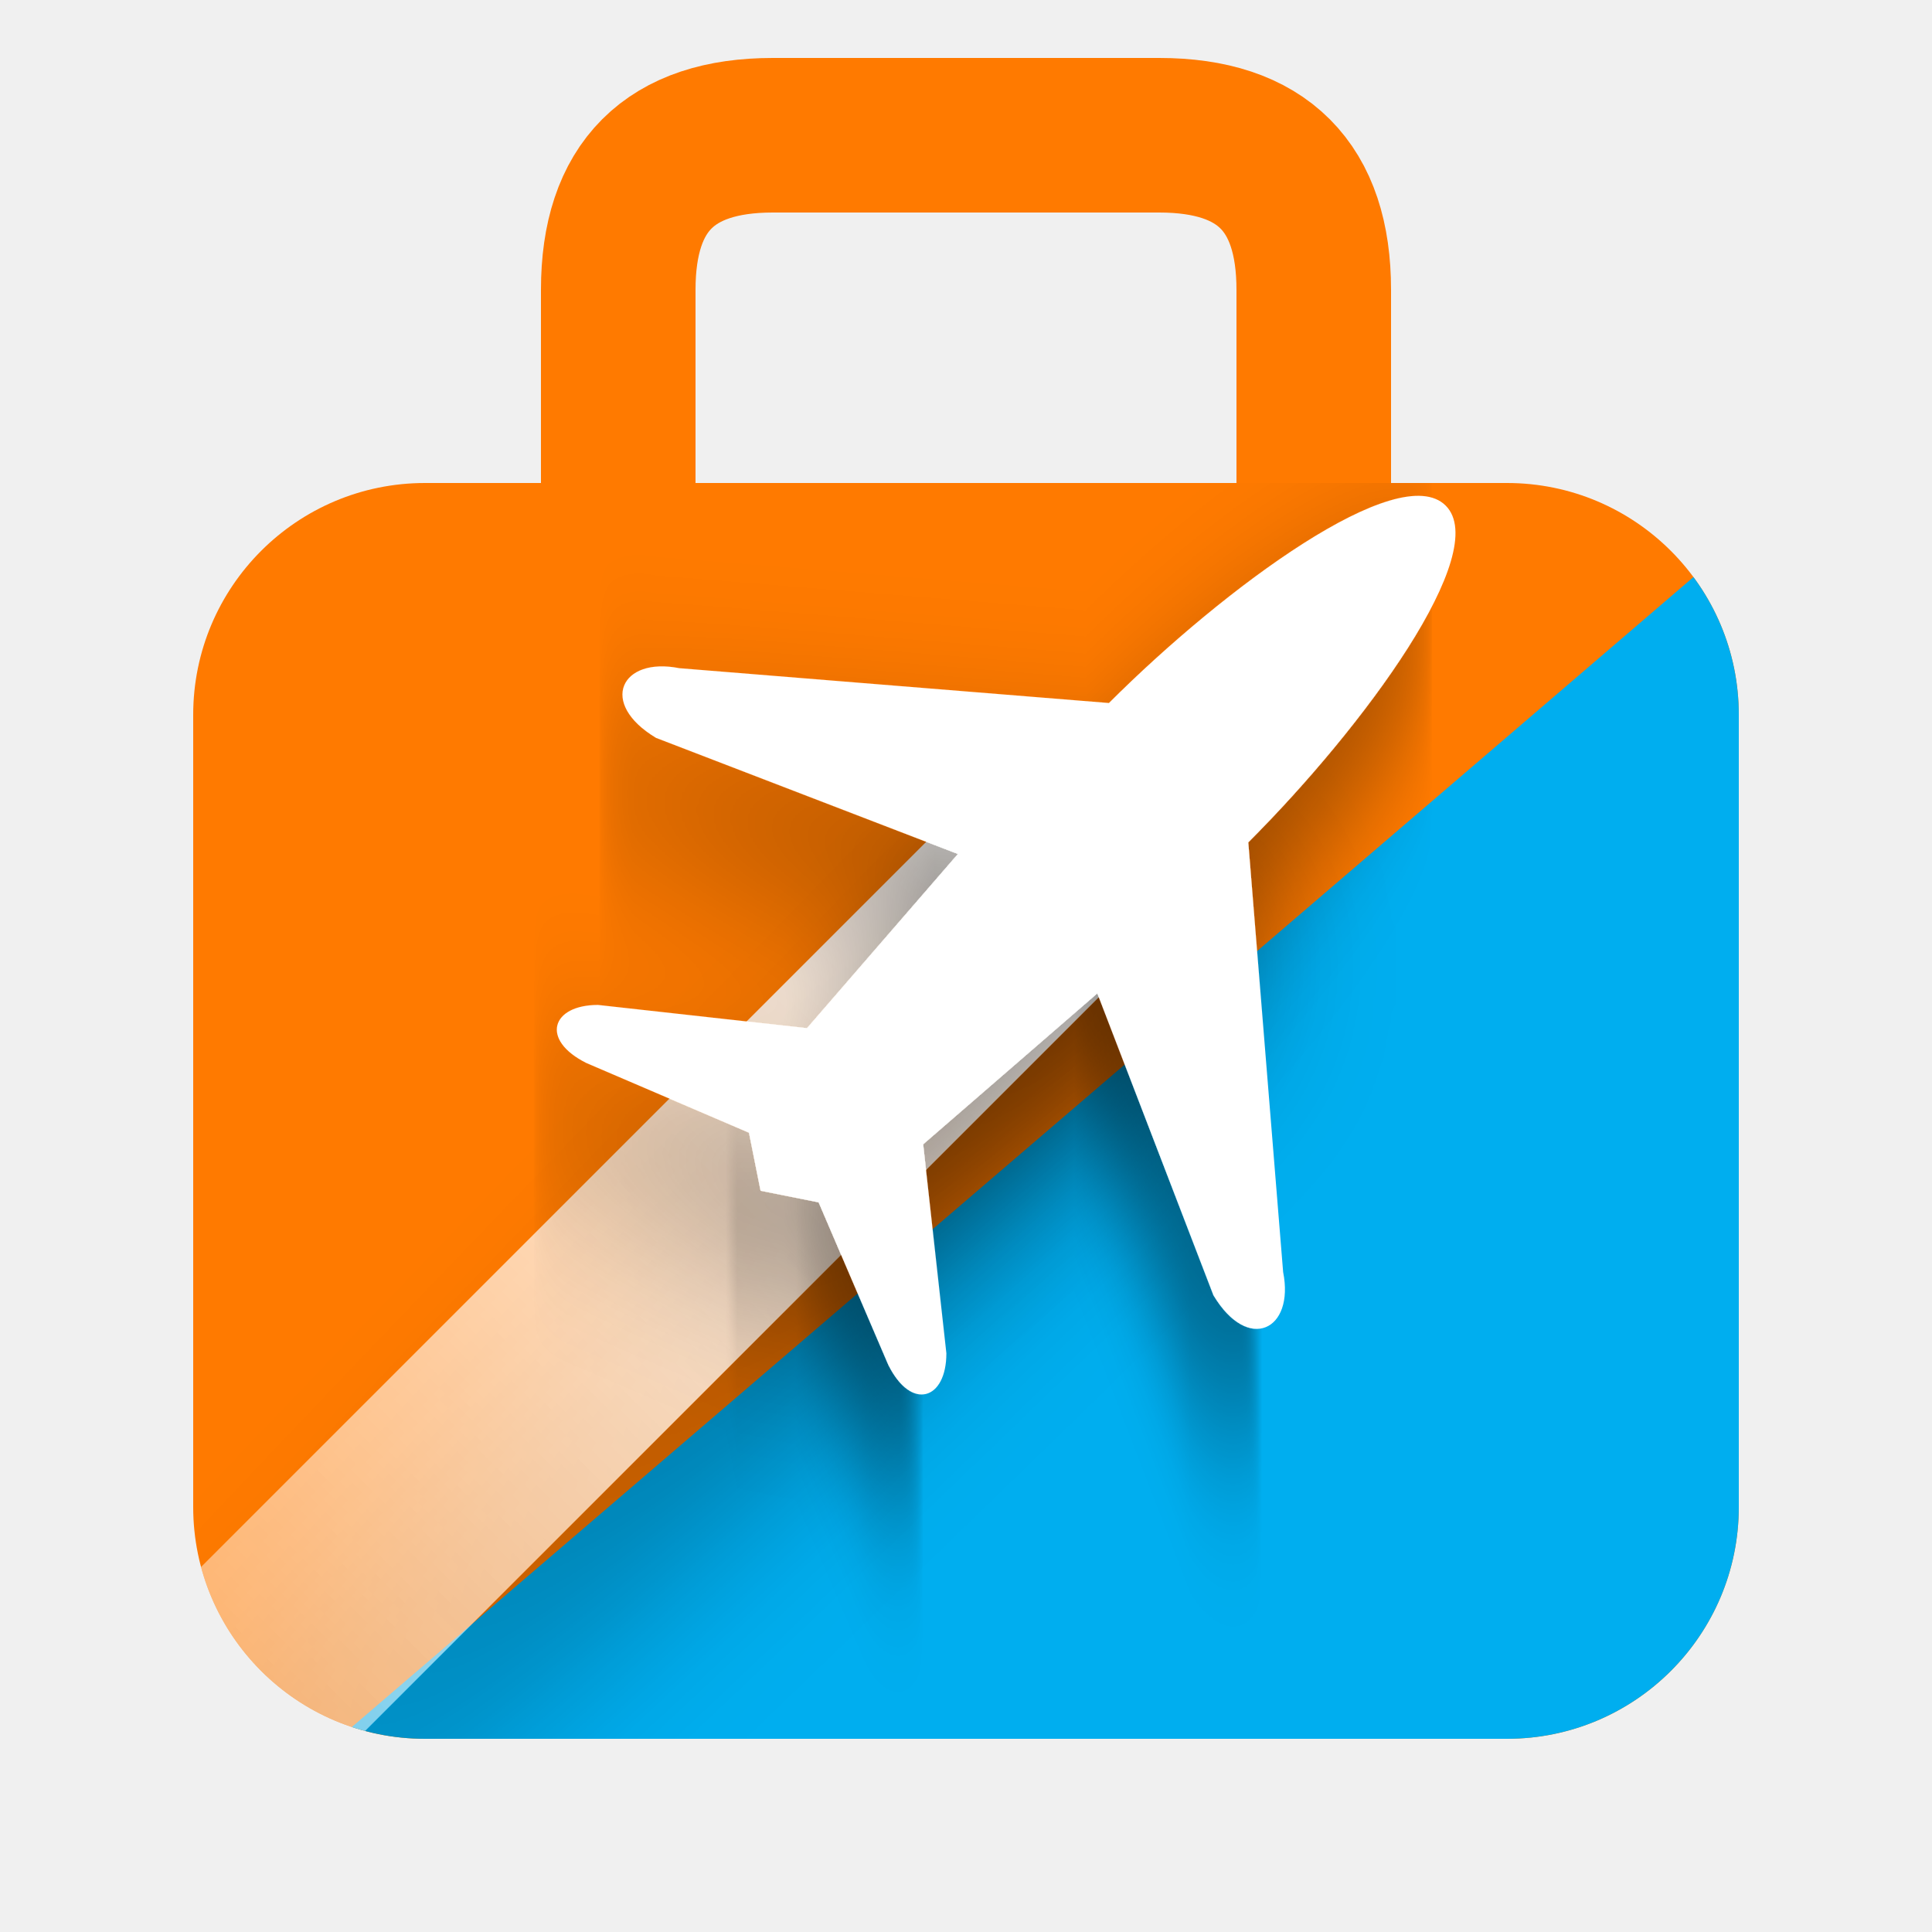
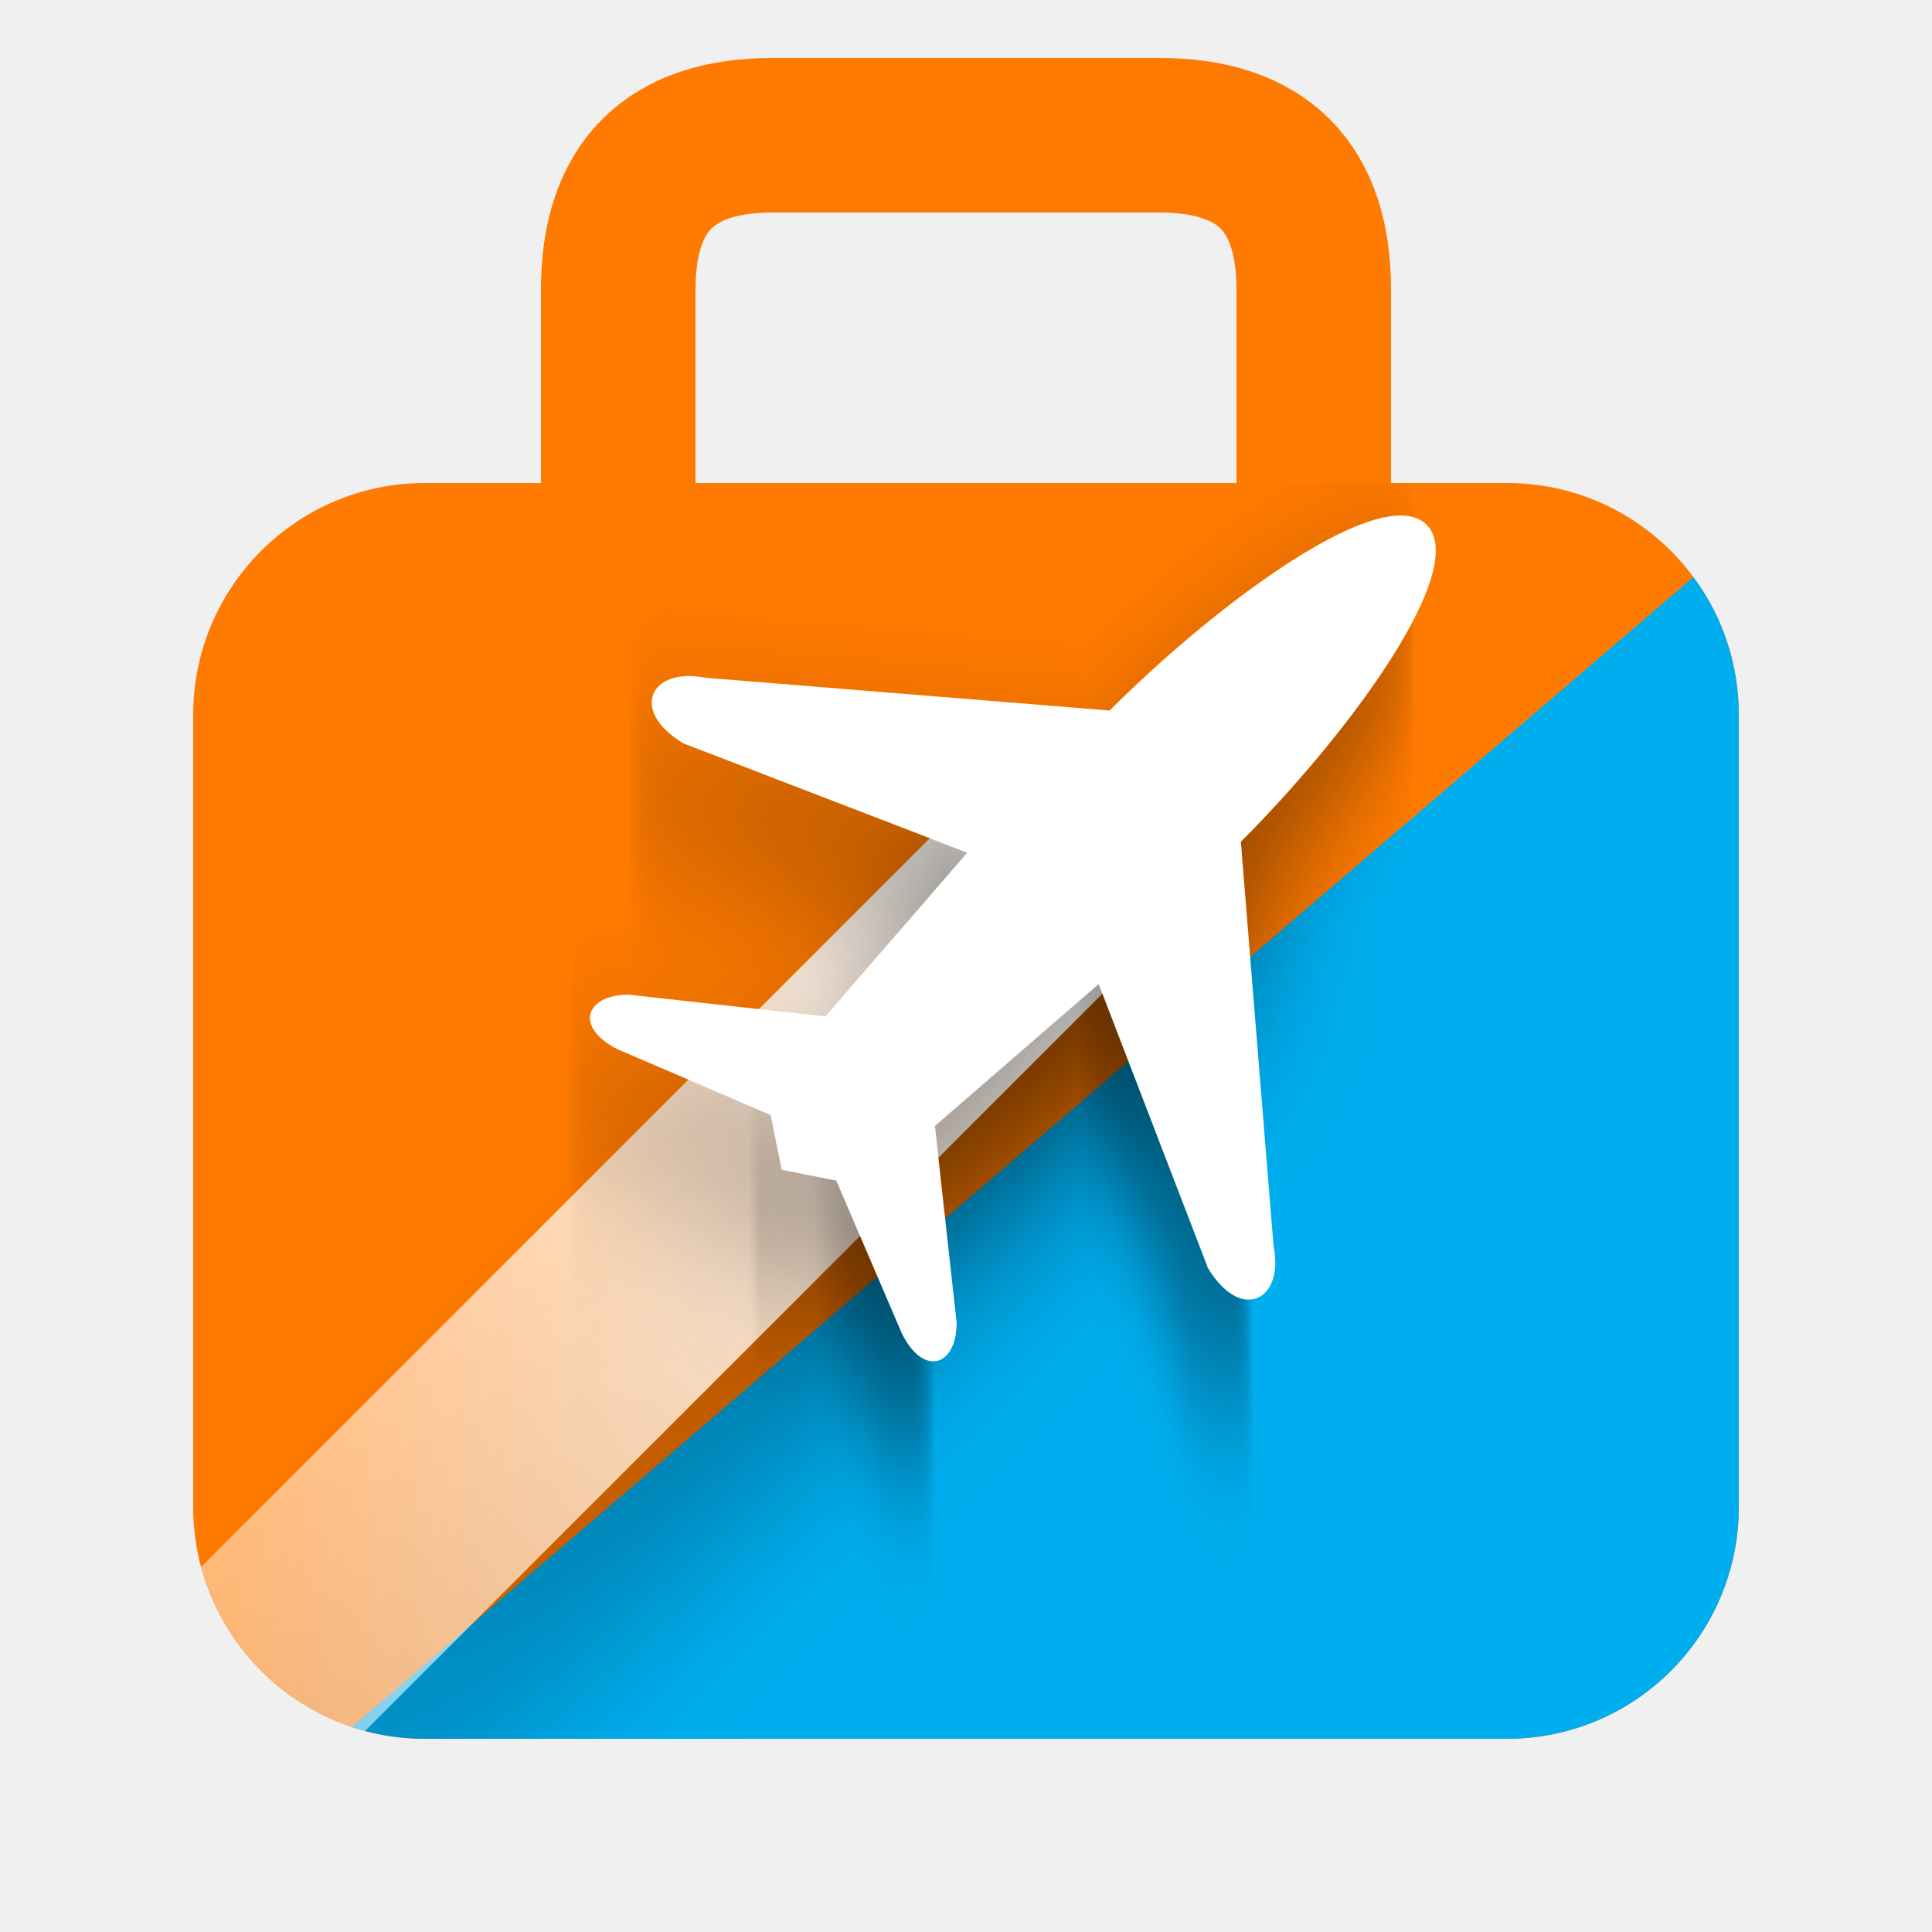
<svg xmlns="http://www.w3.org/2000/svg" viewBox="10 5 100 100">
  <defs>
    <style>
      .orange { fill: #FF7A00; }
      .blue { fill: #00AEEF; }
    </style>
    <clipPath id="suitcase">
      <rect x="20" y="30" width="80" height="65" rx="12" />
    </clipPath>
    <filter id="shadow" x="-30%" y="-30%" width="160%" height="160%">
      <feDropShadow dx="3" dy="5" stdDeviation="4" flood-color="#000000" flood-opacity="0.4" />
    </filter>
    <linearGradient id="contrail" x1="0%" y1="100%" x2="100%" y2="0%">
-       <stop offset="0%" stop-color="#FFFFFF" stop-opacity="0" />
-       <stop offset="100%" stop-color="#FFFFFF" stop-opacity="1" />
+       <stop offset="0%" stop-color="#ffffff" stop-opacity="0" />
+       <stop offset="100%" stop-color="#ffffff" stop-opacity="1" />
    </linearGradient>
  </defs>
-   <path d="M 42 30 V 20 Q 42 12 50 12 H 70 Q 78 12 78 20 V 30" fill="none" stroke="#FF7A00" stroke-width="8" stroke-linecap="round" />
+   <path d="M 42 30 V 20 Q 42 12 50 12 H 70 Q 78 12 78 20 V 30" fill="none" stroke="#ff7a00" stroke-width="8" stroke-linecap="round" />
  <g clip-path="url(#suitcase)">
    <rect x="20" y="30" width="80" height="65" class="orange" />
    <polygon points="10,110 115,20 115,110" class="blue" />
    <line x1="-10" y1="125" x2="65" y2="50" stroke="url(#contrail)" stroke-width="12" stroke-linecap="round" filter="url(#shadow)" />
-     <g transform="translate(68, 48) rotate(45) scale(0.85)" filter="url(#shadow)">
-       <path d="M 0 -28                 C 4 -28, 6 -15, 6 -5                 L 26 12                 C 29 14, 28 17, 24 16                 L 6 8                 L 5 22                 L 15 30                 C 17 32, 16 34, 13 33                 L 3 29                 L 0 31                 L -3 29                 L -13 33                 C -16 34, -17 32, -15 30                 L -5 22                 L -6 8                 L -24 16                 C -28 17, -29 14, -26 12                 L -6 -5                 C -6 -15, -4 -28, 0 -28 Z" fill="#FFFFFF" />
+     <g transform="translate(68,48) rotate(45) scale(0.8)" filter="url(#shadow)">
+       <path d="M 0 -28 C 4 -28 6 -15 6 -5 L 26 12 C 29 14 28 17 24 16 L 6 8 L 5 22 L 15 30 C 17 32 16 34 13 33 L 3 29 L 0 31 L -3 29 L -13 33 C -16 34 -17 32 -15 30 L -5 22 L -6 8 L -24 16 C -28 17 -29 14 -26 12 L -6 -5 C -6 -15 -4 -28 0 -28 Z" fill="#ffffff" />
    </g>
  </g>
</svg>
